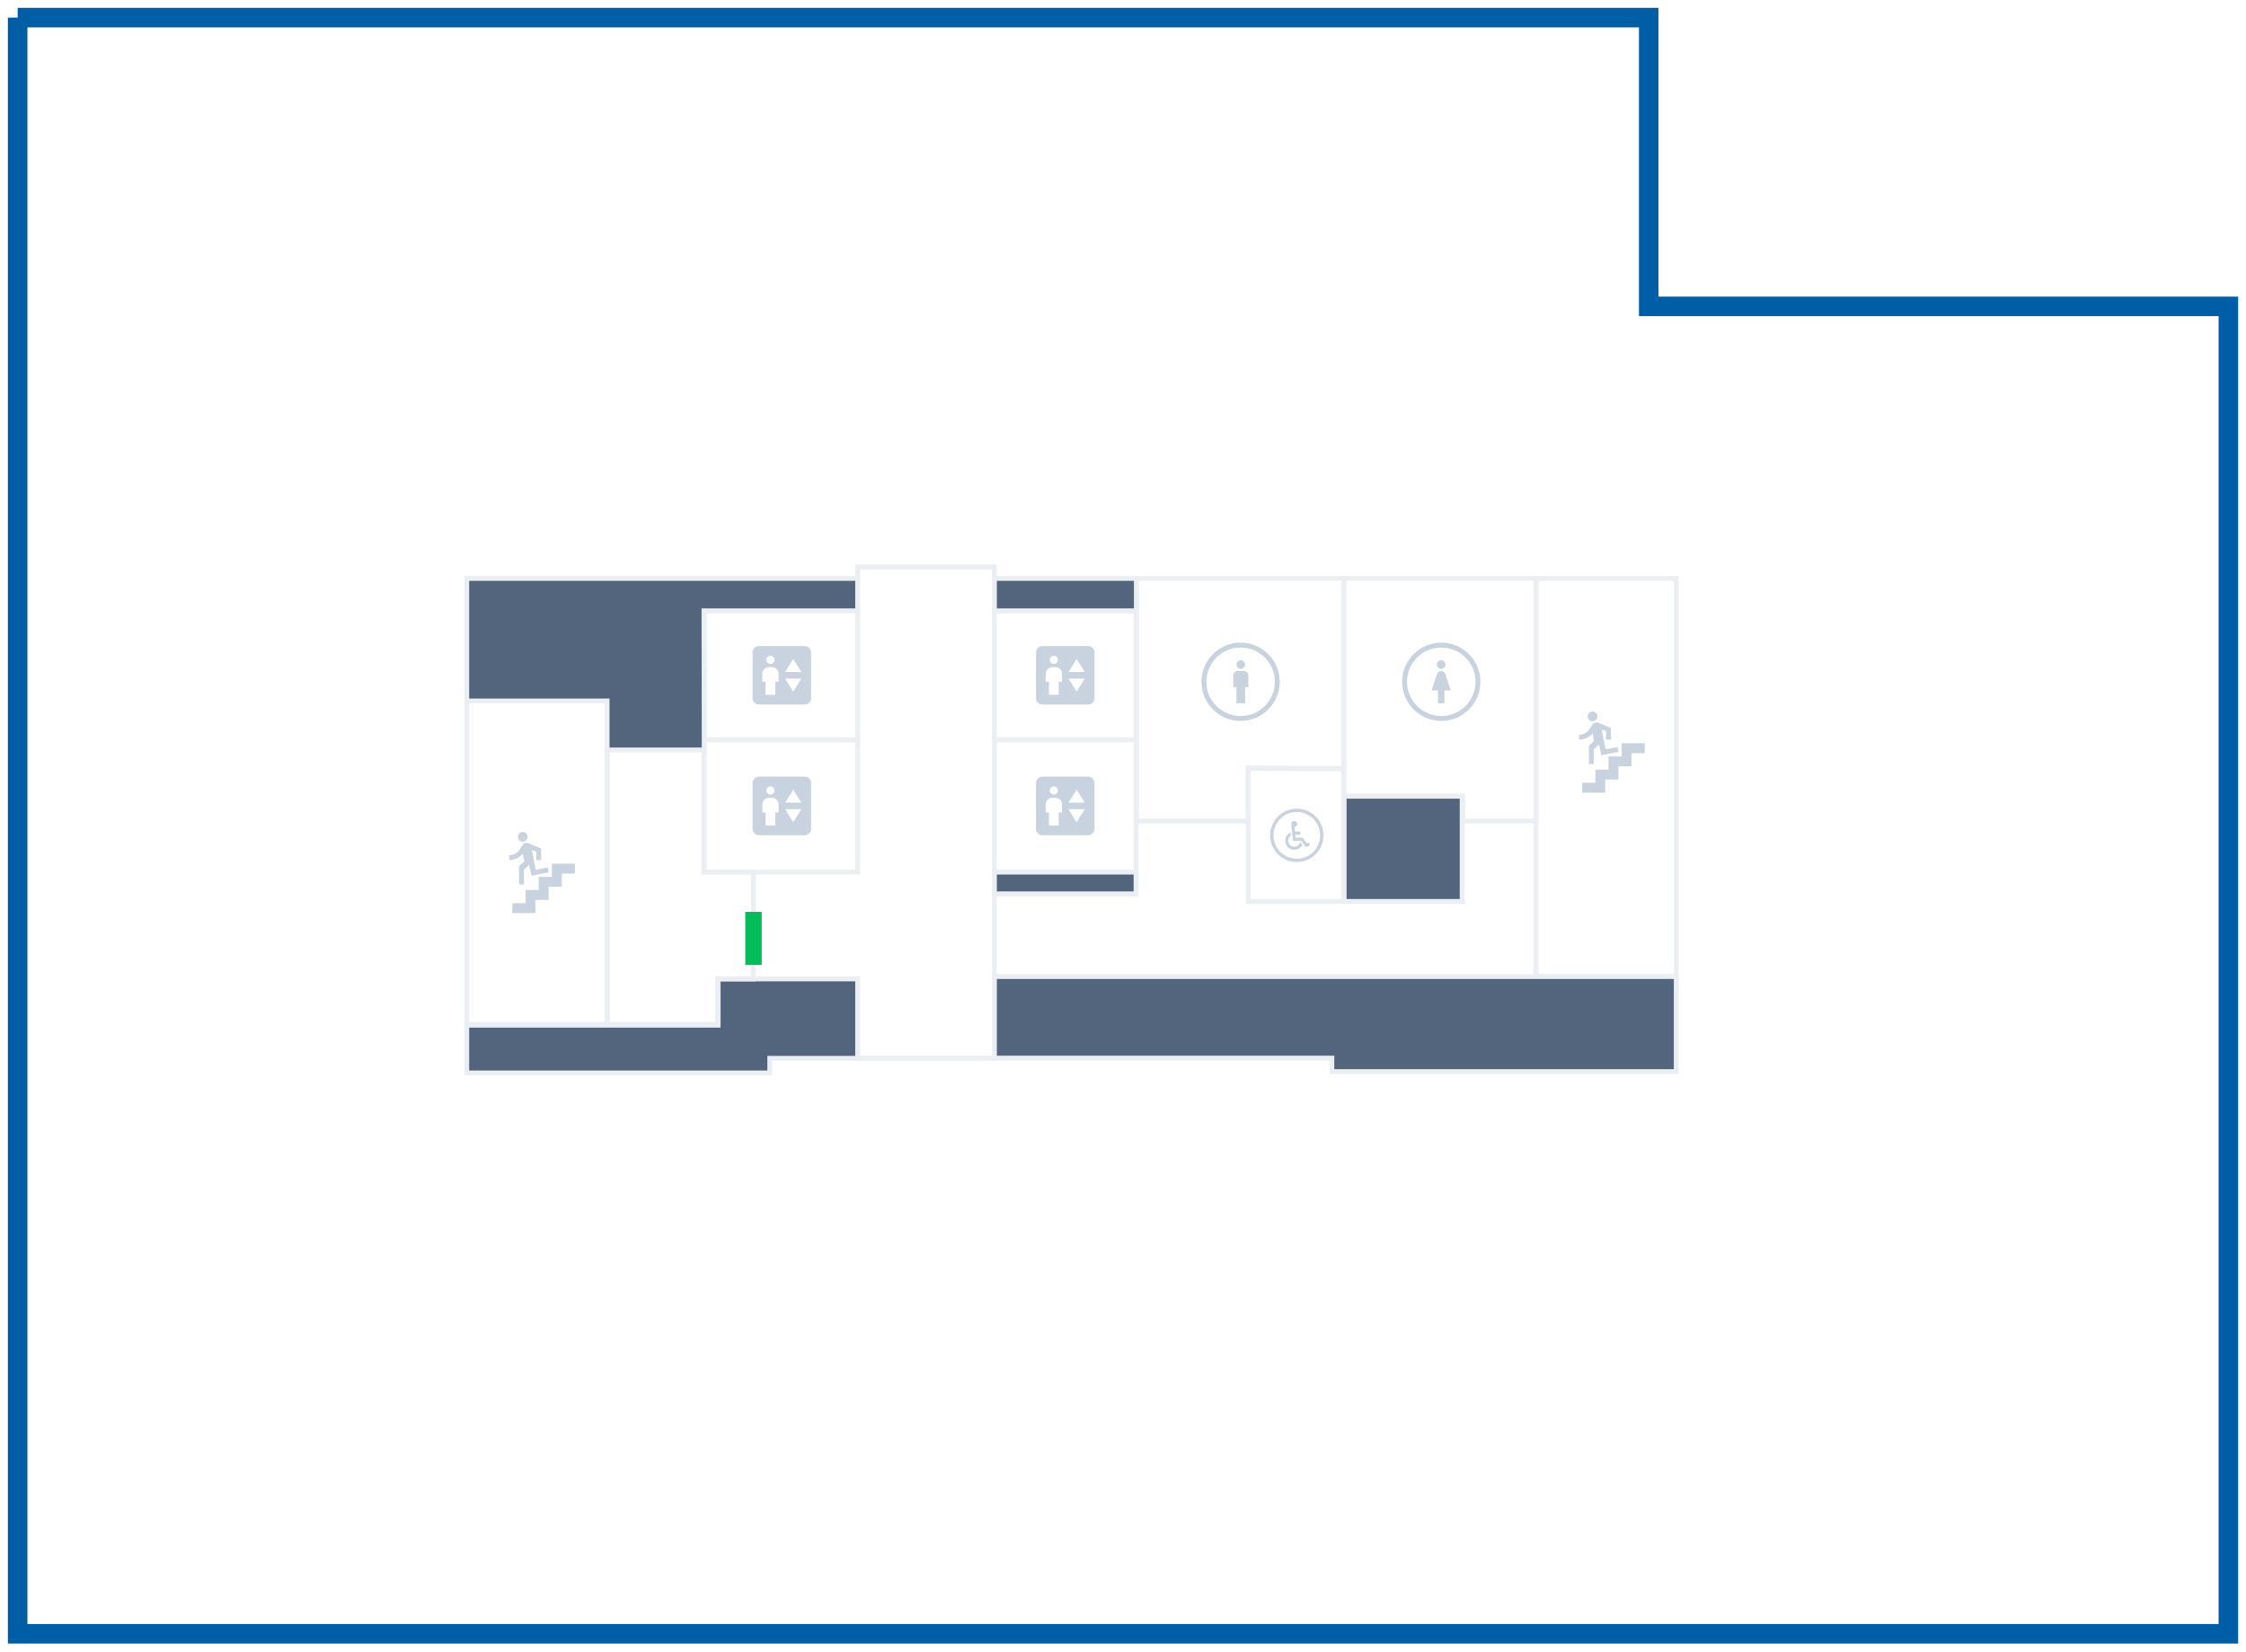
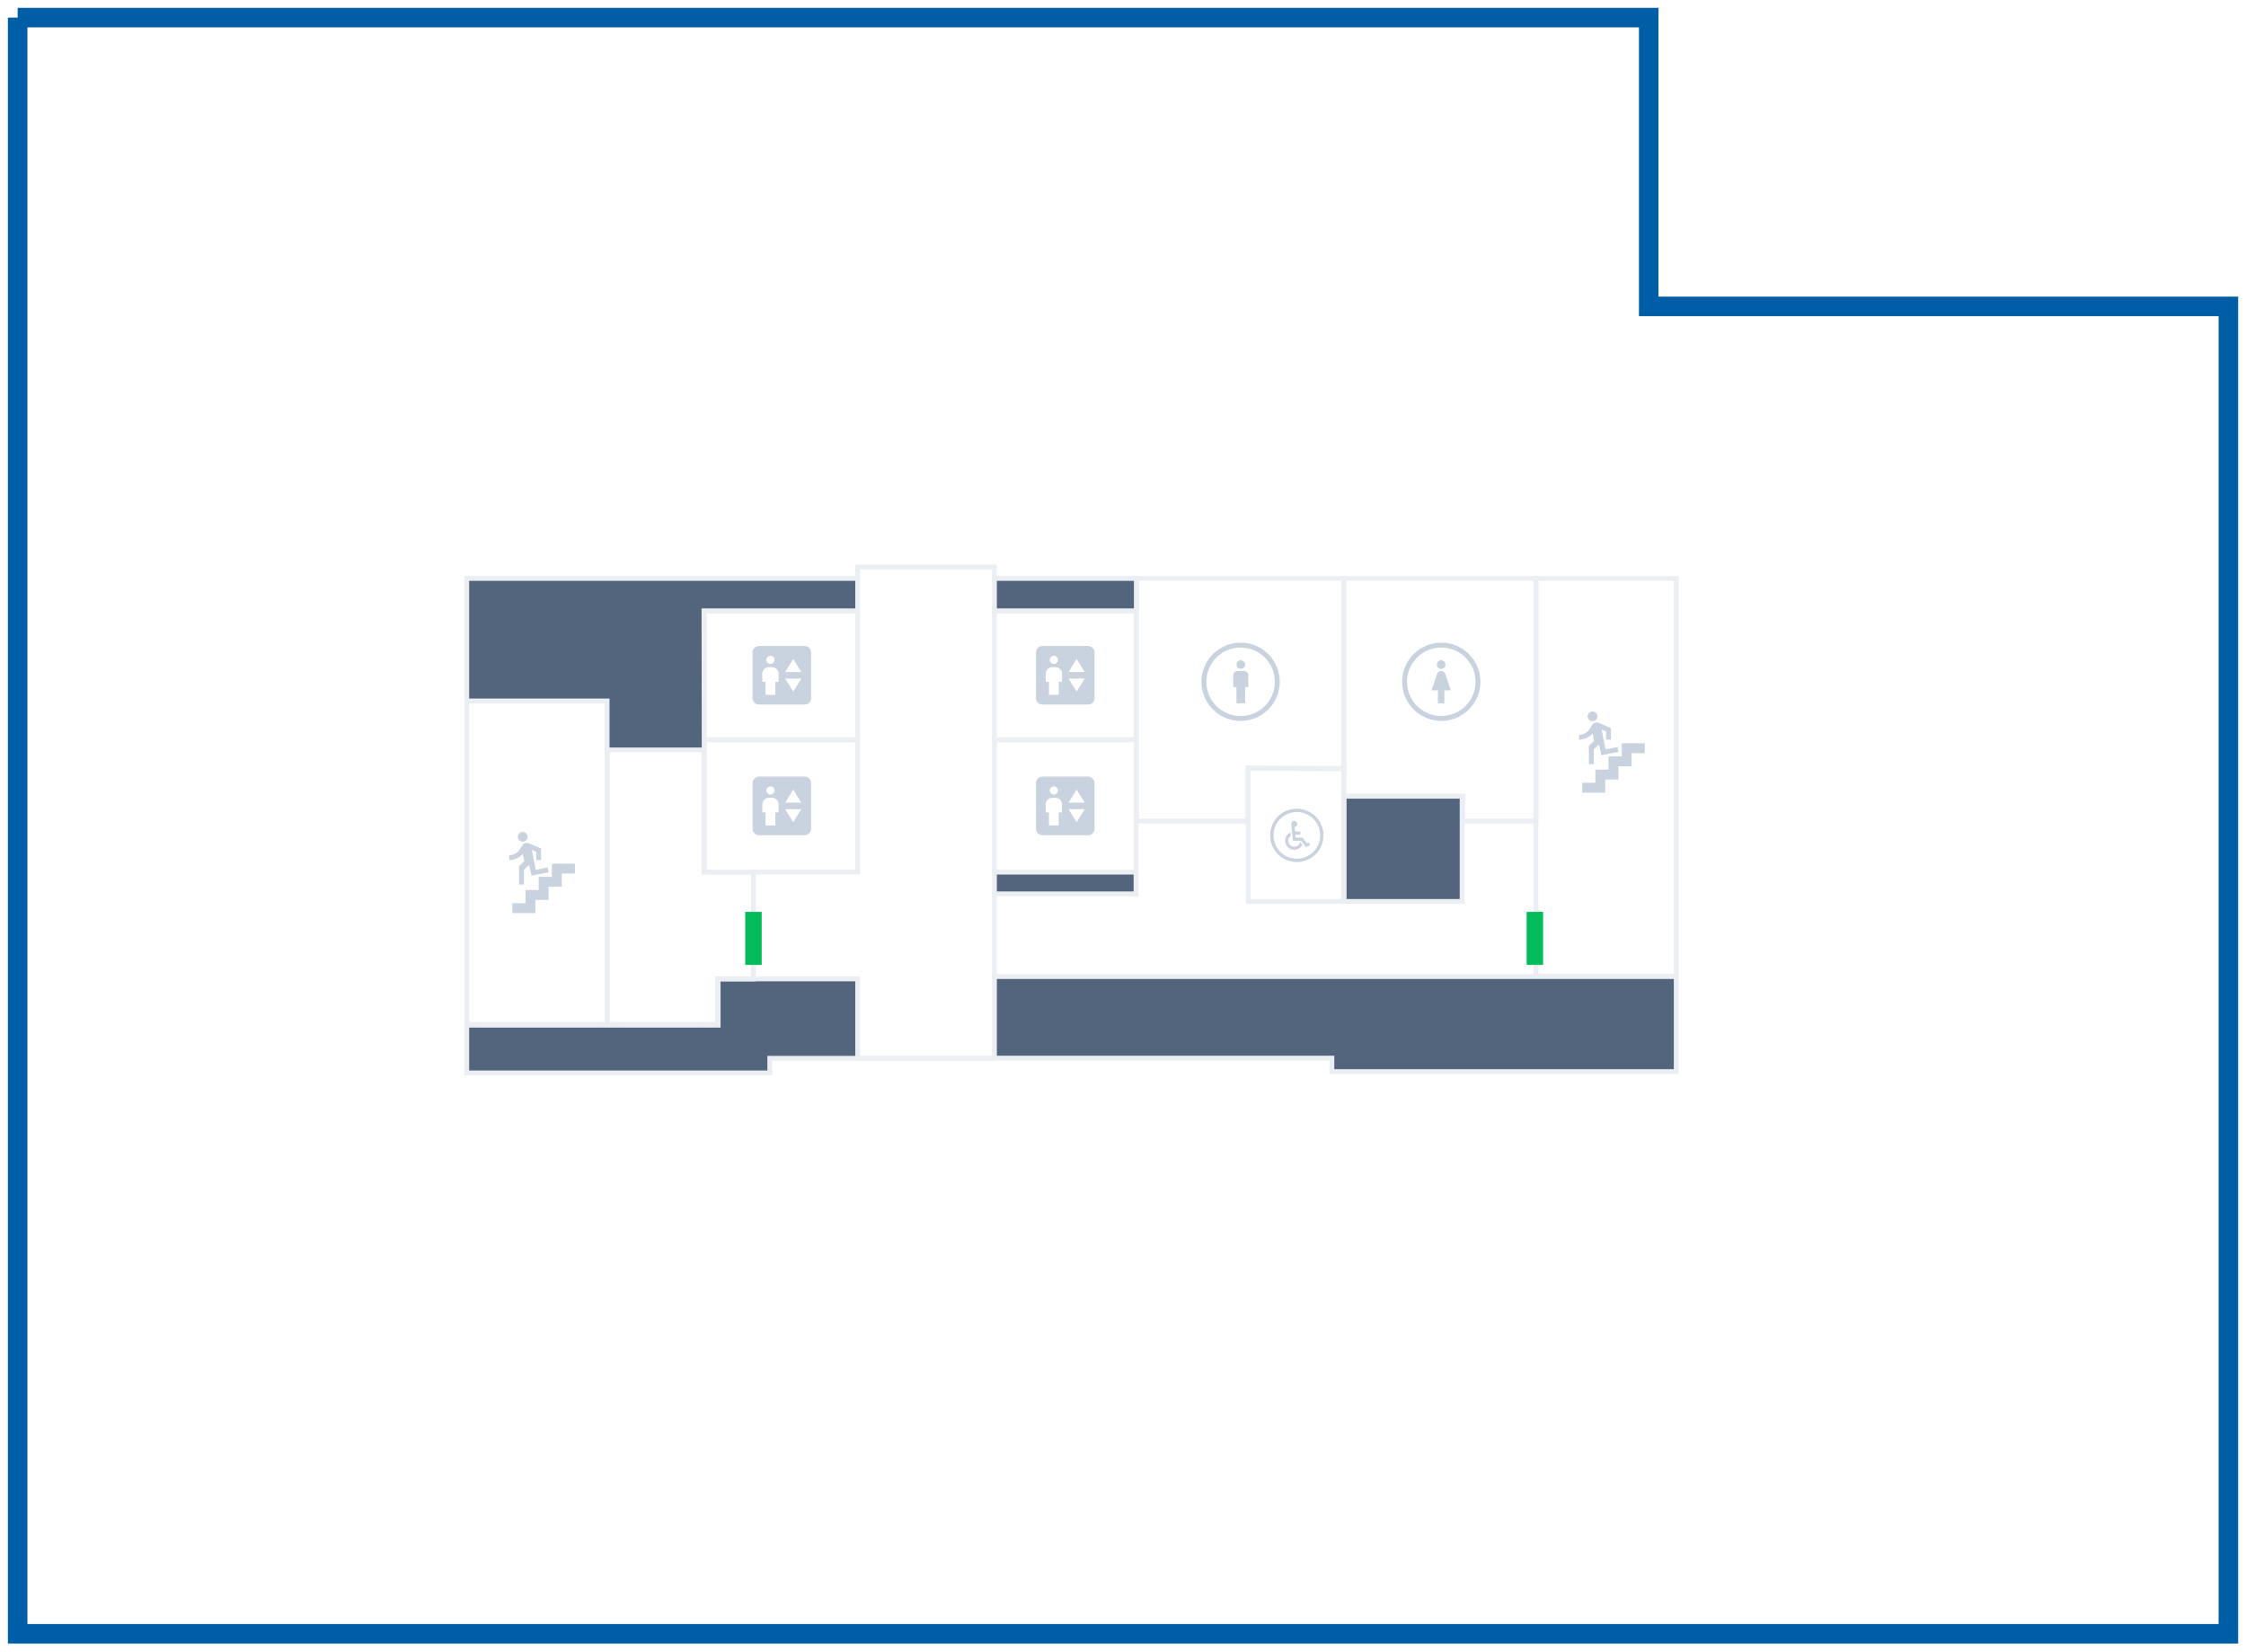
<svg xmlns="http://www.w3.org/2000/svg" width="100%" height="100%" viewBox="0 0 45989 33818" version="1.1" xml:space="preserve" style="fill-rule:evenodd;clip-rule:evenodd;stroke-linecap:round;stroke-miterlimit:1.5;">
  <g id="L02">
    <g id="detail">
      <path d="M20361.8,18305.1l0,1692.87" style="fill:none;stroke:#ebeff3;stroke-width:100px;" />
      <path d="M27517.5,11844.3l-4245.63,0l0,4969.72l2285.16,0l-0,-1086.47l1960.47,14.548l-0,-3897.79Z" style="fill:none;stroke:#ebeff3;stroke-width:100px;" />
      <path d="M31450.2,11844.3l-3932.75,0l-0,4460.72l2433.53,0l-0.547,509l1499.76,0l-0,-4969.72Z" style="fill:none;stroke:#ebeff3;stroke-width:100px;" />
      <rect x="31450.2" y="11844.3" width="2872.78" height="8153.72" style="fill:none;stroke:#ebeff3;stroke-width:100px;" />
      <rect x="9561" y="14354" width="2870" height="6624" style="fill:none;stroke:#ebeff3;stroke-width:100px;" />
      <path d="M17561.8,21672l2800,0" style="fill:none;stroke:#ebeff3;stroke-width:100px;" />
      <path d="M17561.8,21672l2800,0" style="fill:none;stroke:#ebeff3;stroke-width:100px;" />
      <path d="M17561.8,11844.3l0,-234.284l2800,0l0,234.284" style="fill:none;stroke:#ebeff3;stroke-width:100px;" />
      <path d="M34323,19998l-13961.2,0l0,1670l6909.16,0l-0.098,275.858l7052.1,-0l-0,-1945.86Z" style="fill:#53657d;stroke:#ebeff3;stroke-width:100px;" />
      <rect x="14415" y="12508.8" width="3146.84" height="2640" style="fill:none;stroke:#ebeff3;stroke-width:100px;" />
      <rect x="14415" y="15148.8" width="3146.84" height="2710" style="fill:none;stroke:#ebeff3;stroke-width:100px;" />
      <rect x="20361.8" y="12508.8" width="2900" height="2640" style="fill:none;stroke:#ebeff3;stroke-width:100px;" />
      <rect x="20361.8" y="15148.8" width="2900" height="2710" style="fill:none;stroke:#ebeff3;stroke-width:100px;" />
      <path d="M15762.9,21971l-6206.1,-0l0,-977.866l5147.16,0l0,-948.134l2857.84,0l0,1627l-1798.9,0l0,299Z" style="fill:#53657d;stroke:#ebeff3;stroke-width:100px;" />
      <rect x="20361.8" y="17858.8" width="2900" height="446.348" style="fill:#53657d;stroke:#ebeff3;stroke-width:100px;" />
      <path d="M15428,17858.8l-1013,0l0,-3504.78l-1984,-0l0,6624l2262,-0l0.654,-933l731.94,0l2.406,-2186.22Z" style="fill:none;stroke:#ebeff3;stroke-width:100px;" />
      <rect x="20361.8" y="11844.3" width="2905.94" height="664.5" style="fill:#53657d;stroke:#ebeff3;stroke-width:100px;" />
      <path d="M17561.8,11844.3l-8005,0l0,2509.72l2874.16,-0l0,1003l1988.25,0l-4.249,-2848.22l3146.84,0l0,-664.5Z" style="fill:#53657d;stroke:#ebeff3;stroke-width:100px;" />
      <g>
        <path d="M33205.8,15220.4l-0,269.769l-269.77,0l0,269.77l-269.769,0l-0,269.77l-269.77,-0l-0,202.327l472.097,-0l-0,-269.77l269.77,0l-0,-269.769l269.769,-0l0,-269.77l269.77,0l-0,-202.327l-472.097,-0Z" style="fill:#c9d3df;fill-rule:nonzero;" />
        <path d="M32609.5,14770.3c-54.595,0 -100.174,-46.079 -100.174,-100.173c0,-56.098 45.579,-100.174 100.174,-100.174c55.596,0 100.174,44.076 100.174,100.174c-0,54.094 -44.578,100.173 -100.174,100.173m180.813,695.206l-50.086,-219.38l-105.684,100.174l0,300.521l-100.174,-0l0,-375.652l105.684,-100.174l-30.553,-150.26c-64.612,75.13 -164.786,125.217 -275.478,125.217l0,-100.174c95.666,0 175.304,-50.087 215.874,-121.21l50.087,-79.137c20.035,-31.054 50.087,-50.087 84.647,-50.087c15.527,-0 25.044,4.007 40.57,4.007l259.951,110.191l0,236.41l-100.173,0l-0,-171.297l-89.656,-35.061l80.139,406.706l245.426,-50.087l20.035,100.173l-350.609,69.12Z" style="fill:#c9d3df;fill-rule:nonzero;" />
      </g>
      <g>
        <path d="M11299.8,17686.4l-0,269.769l-269.77,0l0,269.77l-269.769,0l-0,269.77l-269.77,-0l-0,202.327l472.097,-0l-0,-269.77l269.77,0l-0,-269.769l269.769,-0l0,-269.77l269.77,0l-0,-202.327l-472.097,-0Z" style="fill:#c9d3df;fill-rule:nonzero;" />
        <path d="M10703.5,17236.3c-54.595,0 -100.174,-46.079 -100.174,-100.173c0,-56.098 45.579,-100.174 100.174,-100.174c55.596,-0 100.174,44.076 100.174,100.174c-0,54.094 -44.578,100.173 -100.174,100.173m180.813,695.206l-50.086,-219.38l-105.684,100.174l0,300.521l-100.174,-0l0,-375.652l105.684,-100.174l-30.553,-150.26c-64.612,75.13 -164.786,125.217 -275.478,125.217l0,-100.174c95.666,0 175.304,-50.087 215.874,-121.21l50.087,-79.137c20.035,-31.054 50.087,-50.087 84.647,-50.087c15.527,-0 25.044,4.007 40.57,4.007l259.951,110.191l0,236.41l-100.173,0l-0,-171.297l-89.656,-35.061l80.139,406.706l245.426,-50.087l20.035,100.173l-350.609,69.12Z" style="fill:#c9d3df;fill-rule:nonzero;" />
      </g>
      <path d="M22278.5,15903.8l-933.334,0c-73.333,0 -133.333,60 -133.333,133.334l0,933.333c0,73.333 60,133.333 133.333,133.333l933.334,0c73.333,0 133.333,-60 133.333,-133.333l0,-933.333c0,-73.334 -60,-133.334 -133.333,-133.334m-700,200c46,0 83.333,37.334 83.333,83.334c0,46 -37.333,83.333 -83.333,83.333c-46,0 -83.334,-37.333 -83.334,-83.333c0,-46 37.334,-83.334 83.334,-83.334m166.666,533.334l-66.666,-0l-0,266.666l-200,0l-0,-266.666l-66.667,-0l0,-166.667c0,-73.333 60,-133.333 133.333,-133.333l66.667,-0c73.333,-0 133.333,60 133.333,133.333l0,166.667m300,200l-166.666,-266.667l333.333,0l-166.667,266.667m-166.666,-400l166.666,-266.667l166.667,266.667l-333.333,-0Z" style="fill:#c9d3df;fill-rule:nonzero;" />
      <path d="M22278.5,13228.8l-933.334,0c-73.333,0 -133.333,60 -133.333,133.334l0,933.333c0,73.333 60,133.333 133.333,133.333l933.334,0c73.333,0 133.333,-60 133.333,-133.333l0,-933.333c0,-73.334 -60,-133.334 -133.333,-133.334m-700,200c46,0 83.333,37.334 83.333,83.334c0,46 -37.333,83.333 -83.333,83.333c-46,0 -83.334,-37.333 -83.334,-83.333c0,-46 37.334,-83.334 83.334,-83.334m166.666,533.334l-66.666,-0l-0,266.666l-200,0l-0,-266.666l-66.667,-0l0,-166.667c0,-73.333 60,-133.333 133.333,-133.333l66.667,-0c73.333,-0 133.333,60 133.333,133.333l0,166.667m300,200l-166.666,-266.667l333.333,0l-166.667,266.667m-166.666,-400l166.666,-266.667l166.667,266.667l-333.333,-0Z" style="fill:#c9d3df;fill-rule:nonzero;" />
      <path d="M16475.7,15903.8l-933.334,0c-73.333,0 -133.333,60 -133.333,133.334l0,933.333c0,73.333 60,133.333 133.333,133.333l933.334,0c73.333,0 133.333,-60 133.333,-133.333l0,-933.333c0,-73.334 -60,-133.334 -133.333,-133.334m-700,200c46,0 83.333,37.334 83.333,83.334c-0,46 -37.333,83.333 -83.333,83.333c-46,0 -83.334,-37.333 -83.334,-83.333c0,-46 37.334,-83.334 83.334,-83.334m166.666,533.334l-66.666,-0l-0,266.666l-200,0l-0,-266.666l-66.667,-0l-0,-166.667c-0,-73.333 60,-133.333 133.333,-133.333l66.667,-0c73.333,-0 133.333,60 133.333,133.333l0,166.667m300,200l-166.666,-266.667l333.333,0l-166.667,266.667m-166.666,-400l166.666,-266.667l166.667,266.667l-333.333,-0Z" style="fill:#c9d3df;fill-rule:nonzero;" />
      <path d="M16475.7,13228.8l-933.334,0c-73.333,0 -133.333,60 -133.333,133.334l0,933.333c0,73.333 60,133.333 133.333,133.333l933.334,0c73.333,0 133.333,-60 133.333,-133.333l0,-933.333c0,-73.334 -60,-133.334 -133.333,-133.334m-700,200c46,0 83.333,37.334 83.333,83.334c-0,46 -37.333,83.333 -83.333,83.333c-46,0 -83.334,-37.333 -83.334,-83.333c0,-46 37.334,-83.334 83.334,-83.334m166.666,533.334l-66.666,-0l-0,266.666l-200,0l-0,-266.666l-66.667,-0l-0,-166.667c-0,-73.333 60,-133.333 133.333,-133.333l66.667,-0c73.333,-0 133.333,60 133.333,133.333l0,166.667m300,200l-166.666,-266.667l333.333,0l-166.667,266.667m-166.666,-400l166.666,-266.667l166.667,266.667l-333.333,-0Z" style="fill:#c9d3df;fill-rule:nonzero;" />
      <path d="M29511.5,13160c-442.36,-0 -801.5,359.14 -801.5,801.5c0,442.36 359.14,801.5 801.5,801.5c442.36,-0 801.5,-359.14 801.5,-801.5c0,-442.36 -359.14,-801.5 -801.5,-801.5Zm0,100c387.168,-0 701.5,314.332 701.5,701.5c0,387.168 -314.332,701.5 -701.5,701.5c-387.168,-0 -701.5,-314.332 -701.5,-701.5c0,-387.168 314.332,-701.5 701.5,-701.5Zm-68.4,1143l0,-264.9l-132.45,-0l114.349,-335.099c11.037,-36.203 44.591,-62.251 84.326,-62.251c39.735,-0 73.289,26.048 84.327,62.251l114.348,335.099l-132.45,-0l0,264.9l-132.45,-0Zm66.225,-883c48.44,-0 88.3,39.86 88.3,88.3c0,48.44 -39.86,88.3 -88.3,88.3c-48.44,-0 -88.3,-39.86 -88.3,-88.3c0,-48.44 39.86,-88.3 88.3,-88.3Z" style="fill:#c9d3df;" />
      <path d="M25402.5,13160c-442.36,-0 -801.5,359.14 -801.5,801.5c0,442.36 359.14,801.5 801.5,801.5c442.36,-0 801.5,-359.14 801.5,-801.5c0,-442.36 -359.14,-801.5 -801.5,-801.5Zm0,100c387.168,-0 701.5,314.332 701.5,701.5c0,387.168 -314.332,701.5 -701.5,701.5c-387.168,-0 -701.5,-314.332 -701.5,-701.5c0,-387.168 314.332,-701.5 701.5,-701.5Zm-62.025,480.75l132.45,-0c48.44,-0 88.3,39.86 88.3,88.3l0,242.825l-66.225,-0l0,331.125l-176.6,-0l0,-331.125l-66.225,-0l0,-242.825c0,-48.44 39.86,-88.3 88.3,-88.3Zm66.225,-220.75c48.44,-0 88.3,39.86 88.3,88.3c0,48.44 -39.86,88.3 -88.3,88.3c-48.44,-0 -88.3,-39.86 -88.3,-88.3c0,-48.44 39.86,-88.3 88.3,-88.3Z" style="fill:#c9d3df;" />
      <path d="M26553.5,16560c-301.622,-0 -546.5,244.878 -546.5,546.5c0,301.622 244.878,546.5 546.5,546.5c301.622,-0 546.5,-244.878 546.5,-546.5c0,-301.622 -244.878,-546.5 -546.5,-546.5Zm0,68.185c263.989,-0 478.315,214.326 478.315,478.315c0,263.989 -214.326,478.315 -478.315,478.315c-263.989,0 -478.315,-214.326 -478.315,-478.315c-0,-263.989 214.326,-478.315 478.315,-478.315Zm72.473,618.165l41.023,54.697c-31.078,59.67 -93.544,100.693 -165.334,100.693c-102.868,-0 -186.467,-83.6 -186.467,-186.468c-0,-75.519 45.373,-139.85 110.326,-169.374l6.526,67.439c-32.631,22.376 -54.697,59.359 -54.697,101.935c0,68.683 55.63,124.312 124.312,124.312c57.805,-0 105.975,-39.78 119.96,-93.234l4.351,0Zm172.482,3.419l-38.847,19.268l-87.018,-115.92l-142.647,-0l-6.216,-62.156l102.246,0l0,-62.156l-108.772,0l-9.324,-93.233c31.389,-3.73 55.94,-29.835 55.94,-62.156c0,-34.185 -27.659,-62.156 -62.155,-62.156c-34.497,0 -62.156,27.971 -62.156,62.156l0,3.108l34.186,338.748l167.82,0l99.449,132.703l85.464,-42.577l-27.97,-55.629Z" style="fill:#c9d3df;fill-rule:nonzero;" />
      <rect x="27517.5" y="16305" width="2421.53" height="2155" style="fill:#53657d;stroke:#ebeff3;stroke-width:100px;" />
      <rect x="25557" y="15736" width="1960.47" height="2724" style="fill:none;stroke:#ebeff3;stroke-width:100px;" />
    </g>
    <g id="outline">
      <path d="M361.34,361l33397.5,0l0,5913.15l11869.2,-0l0,27182.8l-45266.7,0l0,-33096Z" style="fill:none;stroke:#005ea6;stroke-width:400px;" />
    </g>
    <g id="doors_acu">
      <rect id="ACU-08" x="15259.5" y="18673" width="337" height="1086" style="fill:#03bd5b;" />
    </g>
+     <g id="doors_contacts">
+       <rect id="DRH-L02-002" x="31259.498" y="18673" width="337" height="1086" style="fill:#03bd5b" />
+     </g>
  </g>
</svg>
